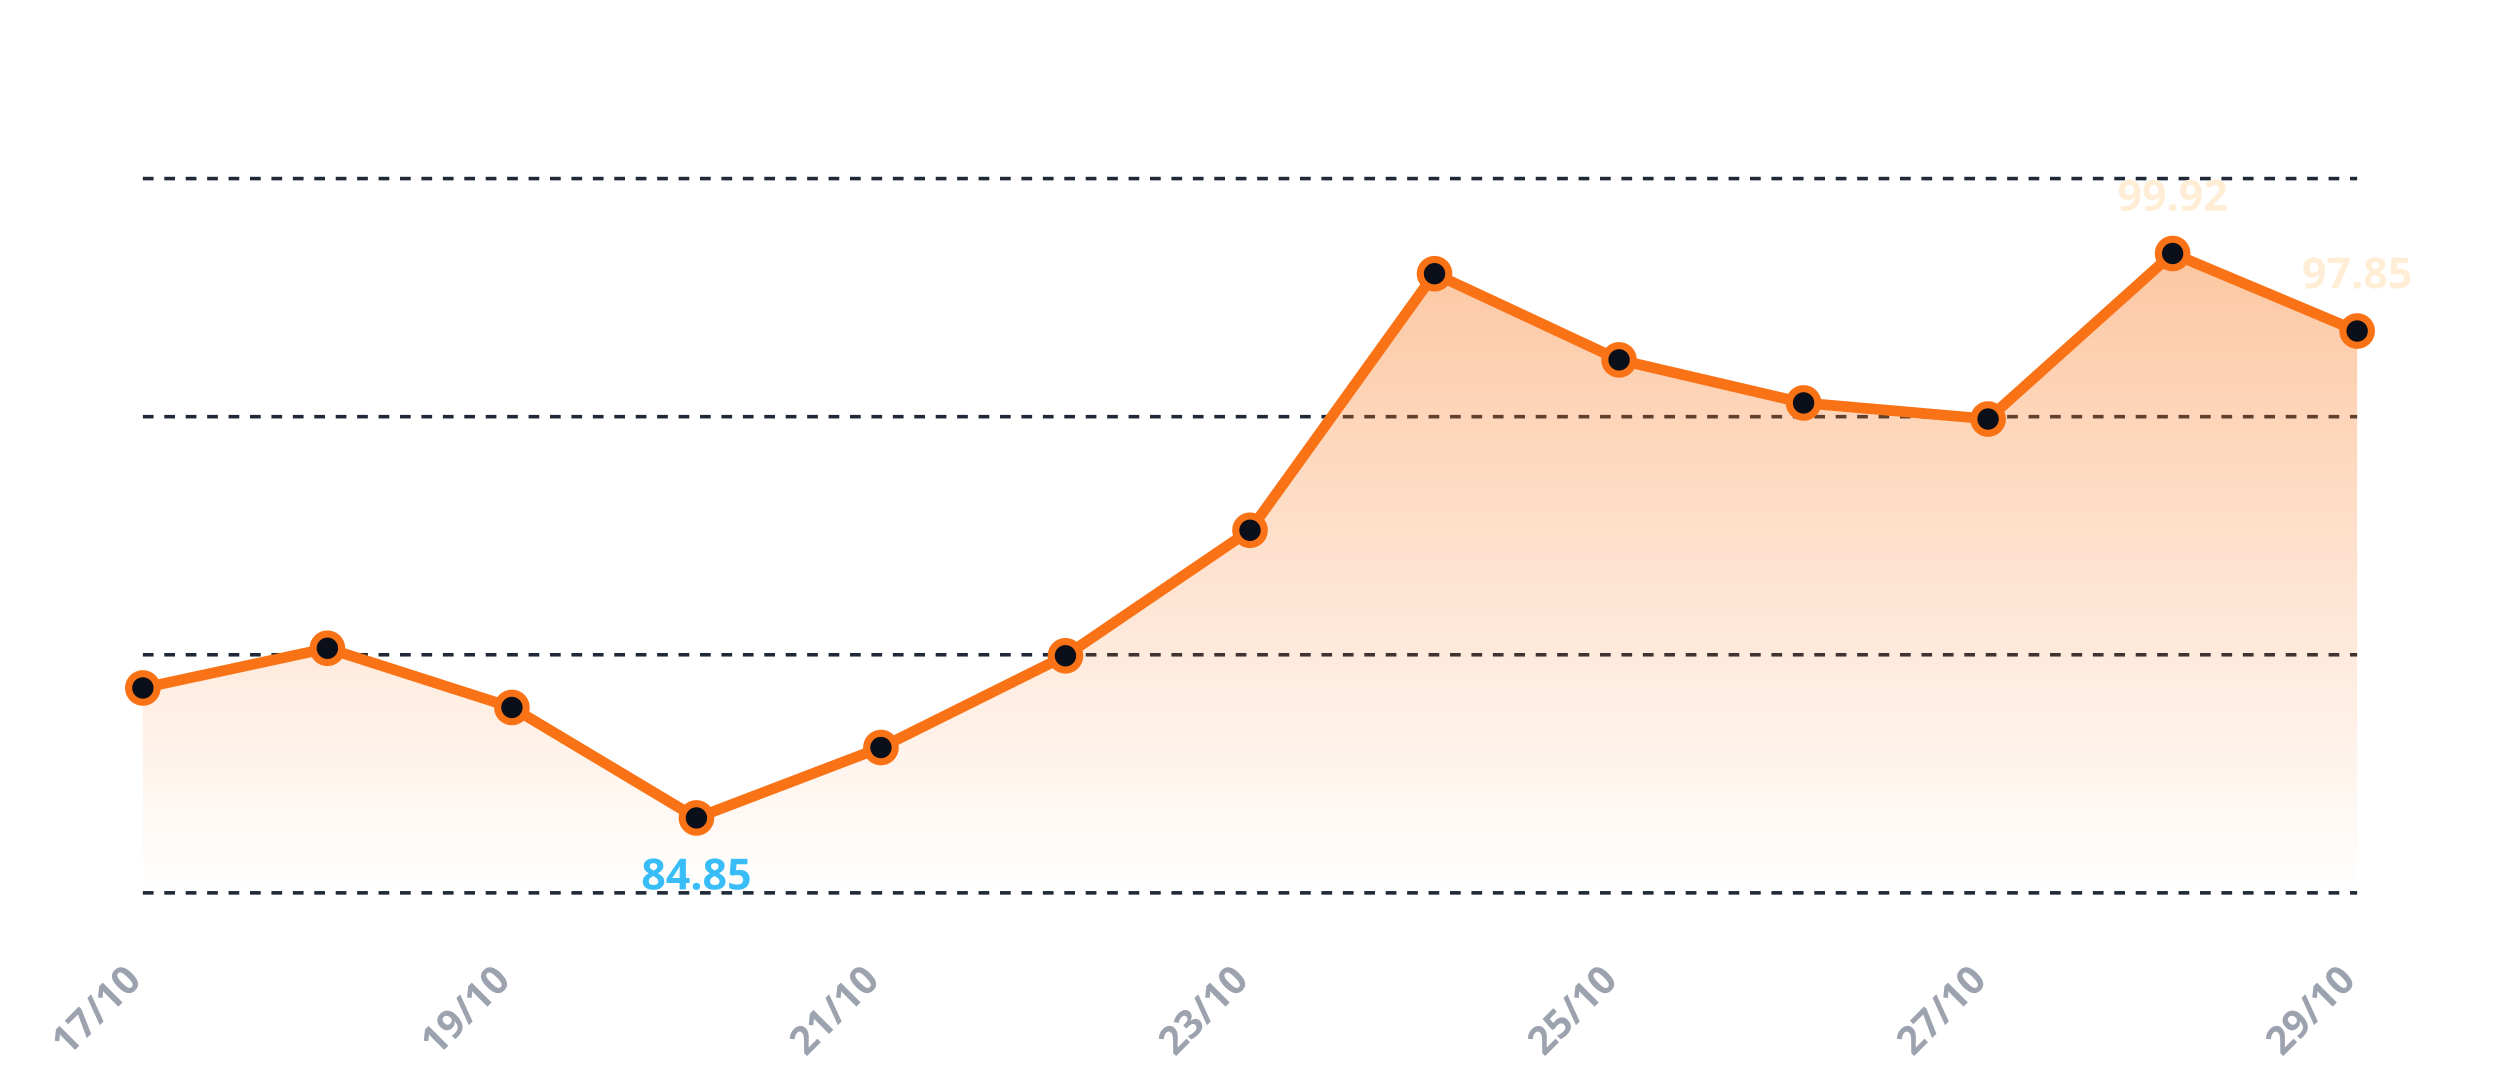
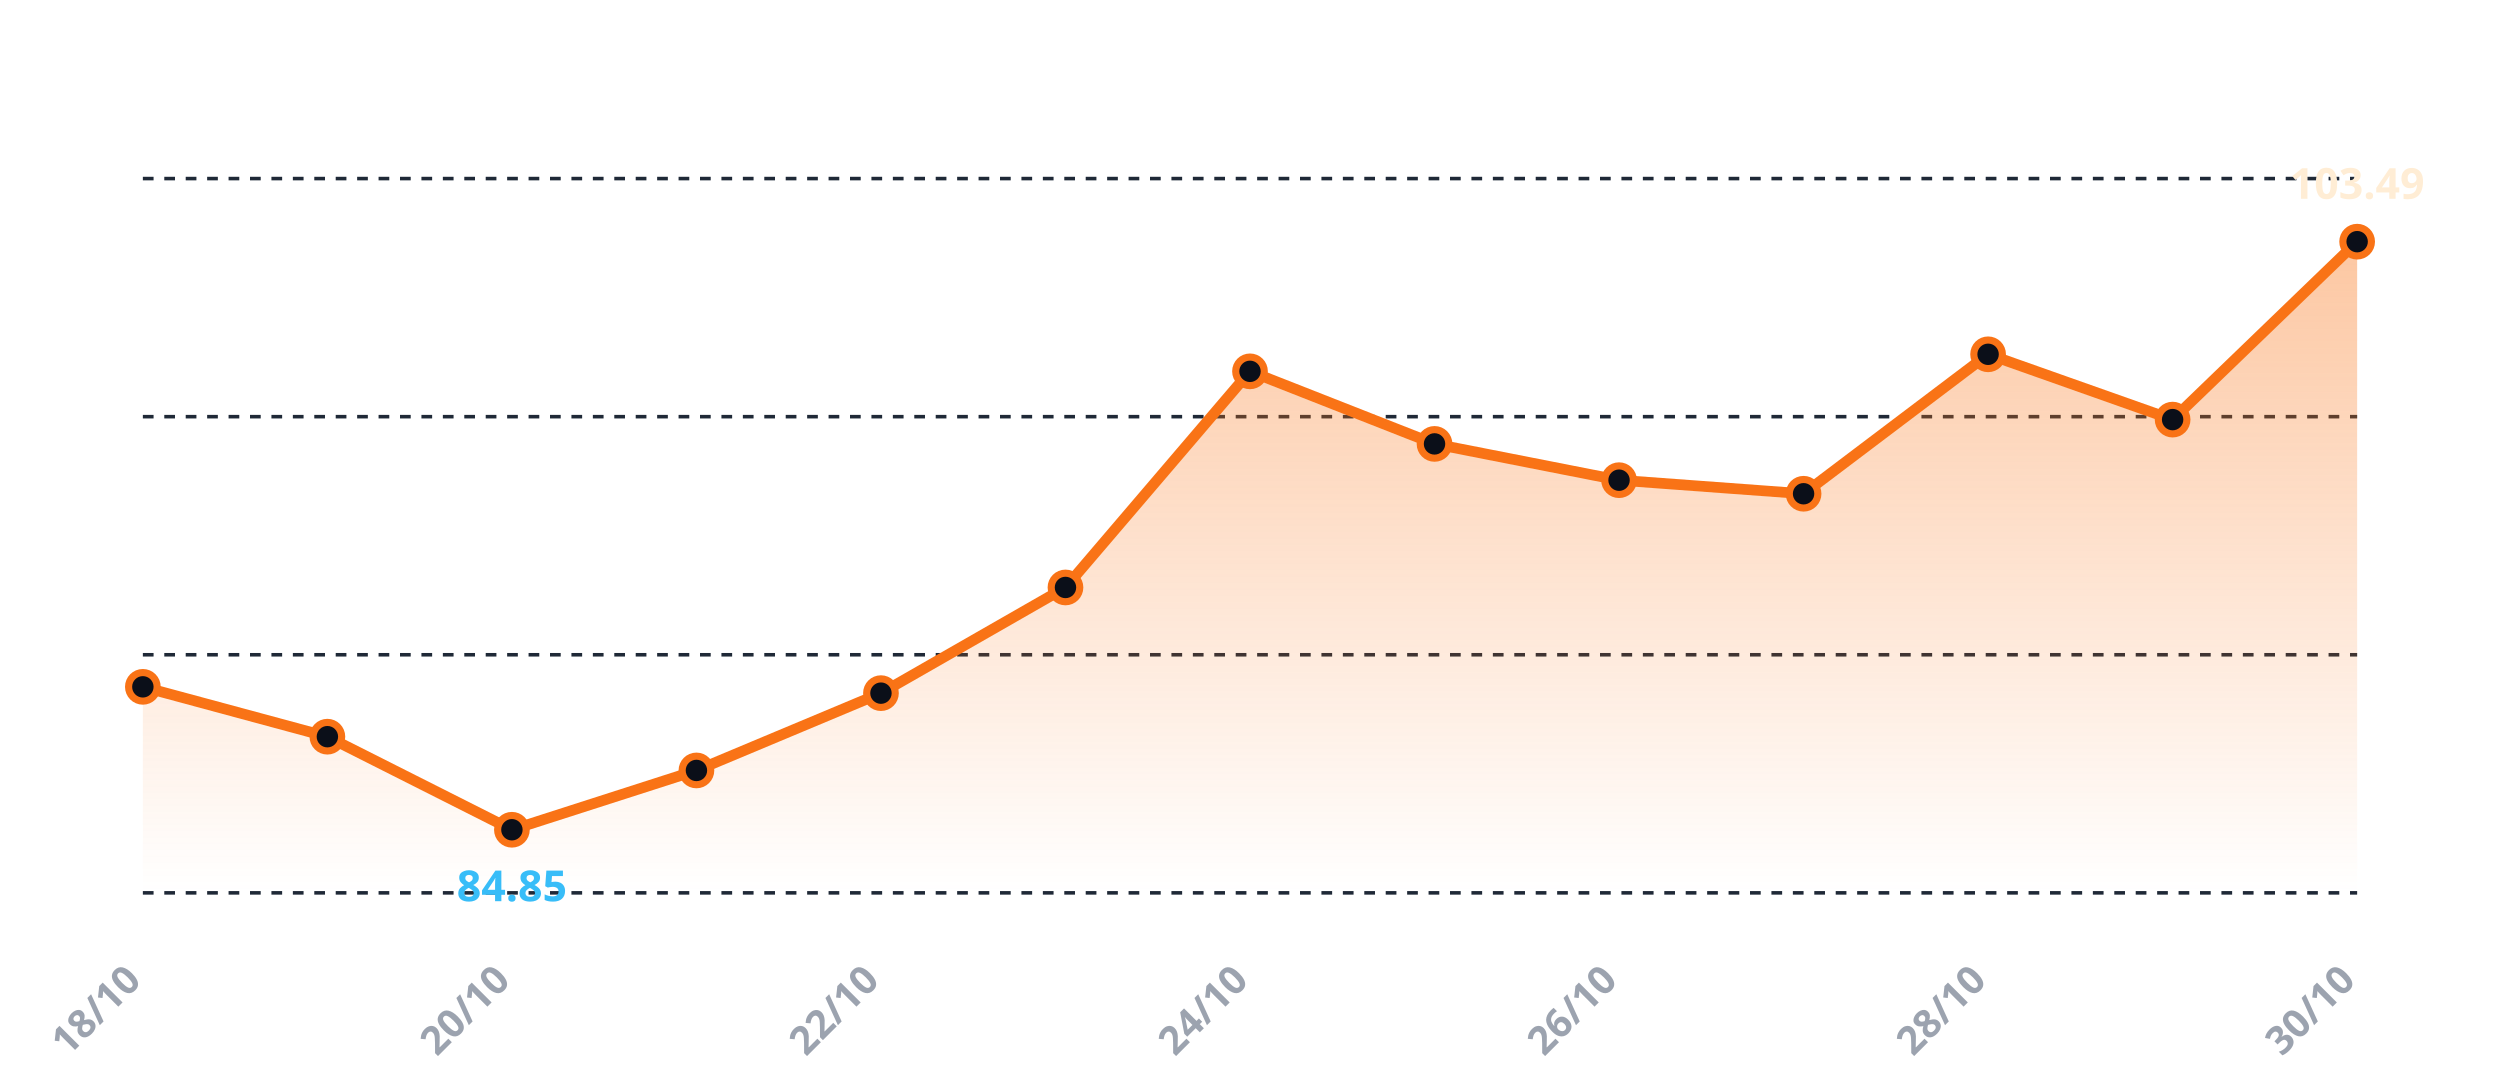
<svg xmlns="http://www.w3.org/2000/svg" viewBox="0 0 700 300" style="font-family: sans-serif; background-color: #0b0f19; border-radius: 8px;">
  <defs>
    <linearGradient id="gradGas" x1="0%" y1="0%" x2="0%" y2="100%">
      <stop offset="0%" style="stop-color:#f97316;stop-opacity:0.4" />
      <stop offset="100%" style="stop-color:#f97316;stop-opacity:0" />
    </linearGradient>
  </defs>
  <line x1="40" y1="250.0" x2="660" y2="250.0" stroke="#1f2937" stroke-dasharray="3,3" stroke-width="1" />
  <line x1="40" y1="183.333" x2="660" y2="183.333" stroke="#1f2937" stroke-dasharray="3,3" stroke-width="1" />
  <line x1="40" y1="116.667" x2="660" y2="116.667" stroke="#1f2937" stroke-dasharray="3,3" stroke-width="1" />
  <line x1="40" y1="50.0" x2="660" y2="50.0" stroke="#1f2937" stroke-dasharray="3,3" stroke-width="1" />
-   <text x="40.0" y="275" text-anchor="end" transform="rotate(-45, 40.0, 275)" font-size="11" font-weight="bold" fill="#9ca3af">17/10</text>
-   <text x="143.333" y="275" text-anchor="end" transform="rotate(-45, 143.3333, 275)" font-size="11" font-weight="bold" fill="#9ca3af">19/10</text>
-   <text x="246.667" y="275" text-anchor="end" transform="rotate(-45, 246.6667, 275)" font-size="11" font-weight="bold" fill="#9ca3af">21/10</text>
-   <text x="350.0" y="275" text-anchor="end" transform="rotate(-45, 350.0, 275)" font-size="11" font-weight="bold" fill="#9ca3af">23/10</text>
-   <text x="453.333" y="275" text-anchor="end" transform="rotate(-45, 453.3333, 275)" font-size="11" font-weight="bold" fill="#9ca3af">25/10</text>
-   <text x="556.667" y="275" text-anchor="end" transform="rotate(-45, 556.6667, 275)" font-size="11" font-weight="bold" fill="#9ca3af">27/10</text>
-   <text x="660.0" y="275" text-anchor="end" transform="rotate(-45, 660.0, 275)" font-size="11" font-weight="bold" fill="#9ca3af">29/10</text>
-   <polygon points="40.0,250 40.0,192.632 91.667,181.515 143.333,198.086 195.0,229.025 246.667,209.308 298.333,183.613 350.0,148.479 401.667,76.639 453.333,100.76 505.0,112.821 556.667,117.331 608.333,70.975 660.0,92.685 660.0,250" fill="url(#gradGas)" />
-   <polyline points="40.0,192.632 91.667,181.515 143.333,198.086 195.0,229.025 246.667,209.308 298.333,183.613 350.0,148.479 401.667,76.639 453.333,100.76 505.0,112.821 556.667,117.331 608.333,70.975 660.0,92.685" fill="none" stroke="#f97316" stroke-width="3" stroke-linecap="round" stroke-linejoin="round" />
-   <circle cx="40.0" cy="192.632" r="4" fill="#0b0f19" stroke="#f97316" stroke-width="2" />
-   <circle cx="91.667" cy="181.515" r="4" fill="#0b0f19" stroke="#f97316" stroke-width="2" />
-   <circle cx="143.333" cy="198.086" r="4" fill="#0b0f19" stroke="#f97316" stroke-width="2" />
-   <circle cx="195.0" cy="229.025" r="4" fill="#0b0f19" stroke="#f97316" stroke-width="2" />
-   <text x="195.0" y="249.025" text-anchor="middle" font-size="12" font-weight="bold" fill="#38bdf8">84.85</text>
-   <circle cx="246.667" cy="209.308" r="4" fill="#0b0f19" stroke="#f97316" stroke-width="2" />
-   <circle cx="298.333" cy="183.613" r="4" fill="#0b0f19" stroke="#f97316" stroke-width="2" />
-   <circle cx="350.0" cy="148.479" r="4" fill="#0b0f19" stroke="#f97316" stroke-width="2" />
-   <circle cx="401.667" cy="76.639" r="4" fill="#0b0f19" stroke="#f97316" stroke-width="2" />
-   <circle cx="453.333" cy="100.76" r="4" fill="#0b0f19" stroke="#f97316" stroke-width="2" />
-   <circle cx="505.0" cy="112.821" r="4" fill="#0b0f19" stroke="#f97316" stroke-width="2" />
-   <circle cx="556.667" cy="117.331" r="4" fill="#0b0f19" stroke="#f97316" stroke-width="2" />
-   <circle cx="608.333" cy="70.975" r="4" fill="#0b0f19" stroke="#f97316" stroke-width="2" />
-   <text x="608.333" y="58.975" text-anchor="middle" font-size="12" font-weight="bold" fill="#ffedd5">99.92</text>
-   <circle cx="660.0" cy="92.685" r="4" fill="#0b0f19" stroke="#f97316" stroke-width="2" />
-   <text x="660.0" y="80.685" text-anchor="middle" font-size="12" font-weight="bold" fill="#ffedd5">97.85</text>
+   <text x="40.0" y="275" text-anchor="end" transform="rotate(-45, 40.0, 275)" font-size="11" font-weight="bold" fill="#9ca3af">18/10</text>
+   <text x="143.333" y="275" text-anchor="end" transform="rotate(-45, 143.3333, 275)" font-size="11" font-weight="bold" fill="#9ca3af">20/10</text>
+   <text x="246.667" y="275" text-anchor="end" transform="rotate(-45, 246.6667, 275)" font-size="11" font-weight="bold" fill="#9ca3af">22/10</text>
+   <text x="350.0" y="275" text-anchor="end" transform="rotate(-45, 350.0, 275)" font-size="11" font-weight="bold" fill="#9ca3af">24/10</text>
+   <text x="453.333" y="275" text-anchor="end" transform="rotate(-45, 453.3333, 275)" font-size="11" font-weight="bold" fill="#9ca3af">26/10</text>
+   <text x="556.667" y="275" text-anchor="end" transform="rotate(-45, 556.6667, 275)" font-size="11" font-weight="bold" fill="#9ca3af">28/10</text>
+   <text x="660.0" y="275" text-anchor="end" transform="rotate(-45, 660.0, 275)" font-size="11" font-weight="bold" fill="#9ca3af">30/10</text>
+   <polygon points="40.0,250 40.0,192.314 91.667,206.272 143.333,232.332 195.0,215.724 246.667,194.081 298.333,164.488 350.0,103.975 401.667,124.293 453.333,134.452 505.0,138.251 556.667,99.205 608.333,117.491 660.0,67.668 660.0,250" fill="url(#gradGas)" />
+   <polyline points="40.0,192.314 91.667,206.272 143.333,232.332 195.0,215.724 246.667,194.081 298.333,164.488 350.0,103.975 401.667,124.293 453.333,134.452 505.0,138.251 556.667,99.205 608.333,117.491 660.0,67.668" fill="none" stroke="#f97316" stroke-width="3" stroke-linecap="round" stroke-linejoin="round" />
+   <circle cx="40.0" cy="192.314" r="4" fill="#0b0f19" stroke="#f97316" stroke-width="2" />
+   <circle cx="91.667" cy="206.272" r="4" fill="#0b0f19" stroke="#f97316" stroke-width="2" />
+   <circle cx="143.333" cy="232.332" r="4" fill="#0b0f19" stroke="#f97316" stroke-width="2" />
+   <text x="143.333" y="252.332" text-anchor="middle" font-size="12" font-weight="bold" fill="#38bdf8">84.85</text>
+   <circle cx="195.0" cy="215.724" r="4" fill="#0b0f19" stroke="#f97316" stroke-width="2" />
+   <circle cx="246.667" cy="194.081" r="4" fill="#0b0f19" stroke="#f97316" stroke-width="2" />
+   <circle cx="298.333" cy="164.488" r="4" fill="#0b0f19" stroke="#f97316" stroke-width="2" />
+   <circle cx="350.0" cy="103.975" r="4" fill="#0b0f19" stroke="#f97316" stroke-width="2" />
+   <circle cx="401.667" cy="124.293" r="4" fill="#0b0f19" stroke="#f97316" stroke-width="2" />
+   <circle cx="453.333" cy="134.452" r="4" fill="#0b0f19" stroke="#f97316" stroke-width="2" />
+   <circle cx="505.0" cy="138.251" r="4" fill="#0b0f19" stroke="#f97316" stroke-width="2" />
+   <circle cx="556.667" cy="99.205" r="4" fill="#0b0f19" stroke="#f97316" stroke-width="2" />
+   <circle cx="608.333" cy="117.491" r="4" fill="#0b0f19" stroke="#f97316" stroke-width="2" />
+   <circle cx="660.0" cy="67.668" r="4" fill="#0b0f19" stroke="#f97316" stroke-width="2" />
+   <text x="660.0" y="55.668" text-anchor="middle" font-size="12" font-weight="bold" fill="#ffedd5">103.49</text>
</svg>
